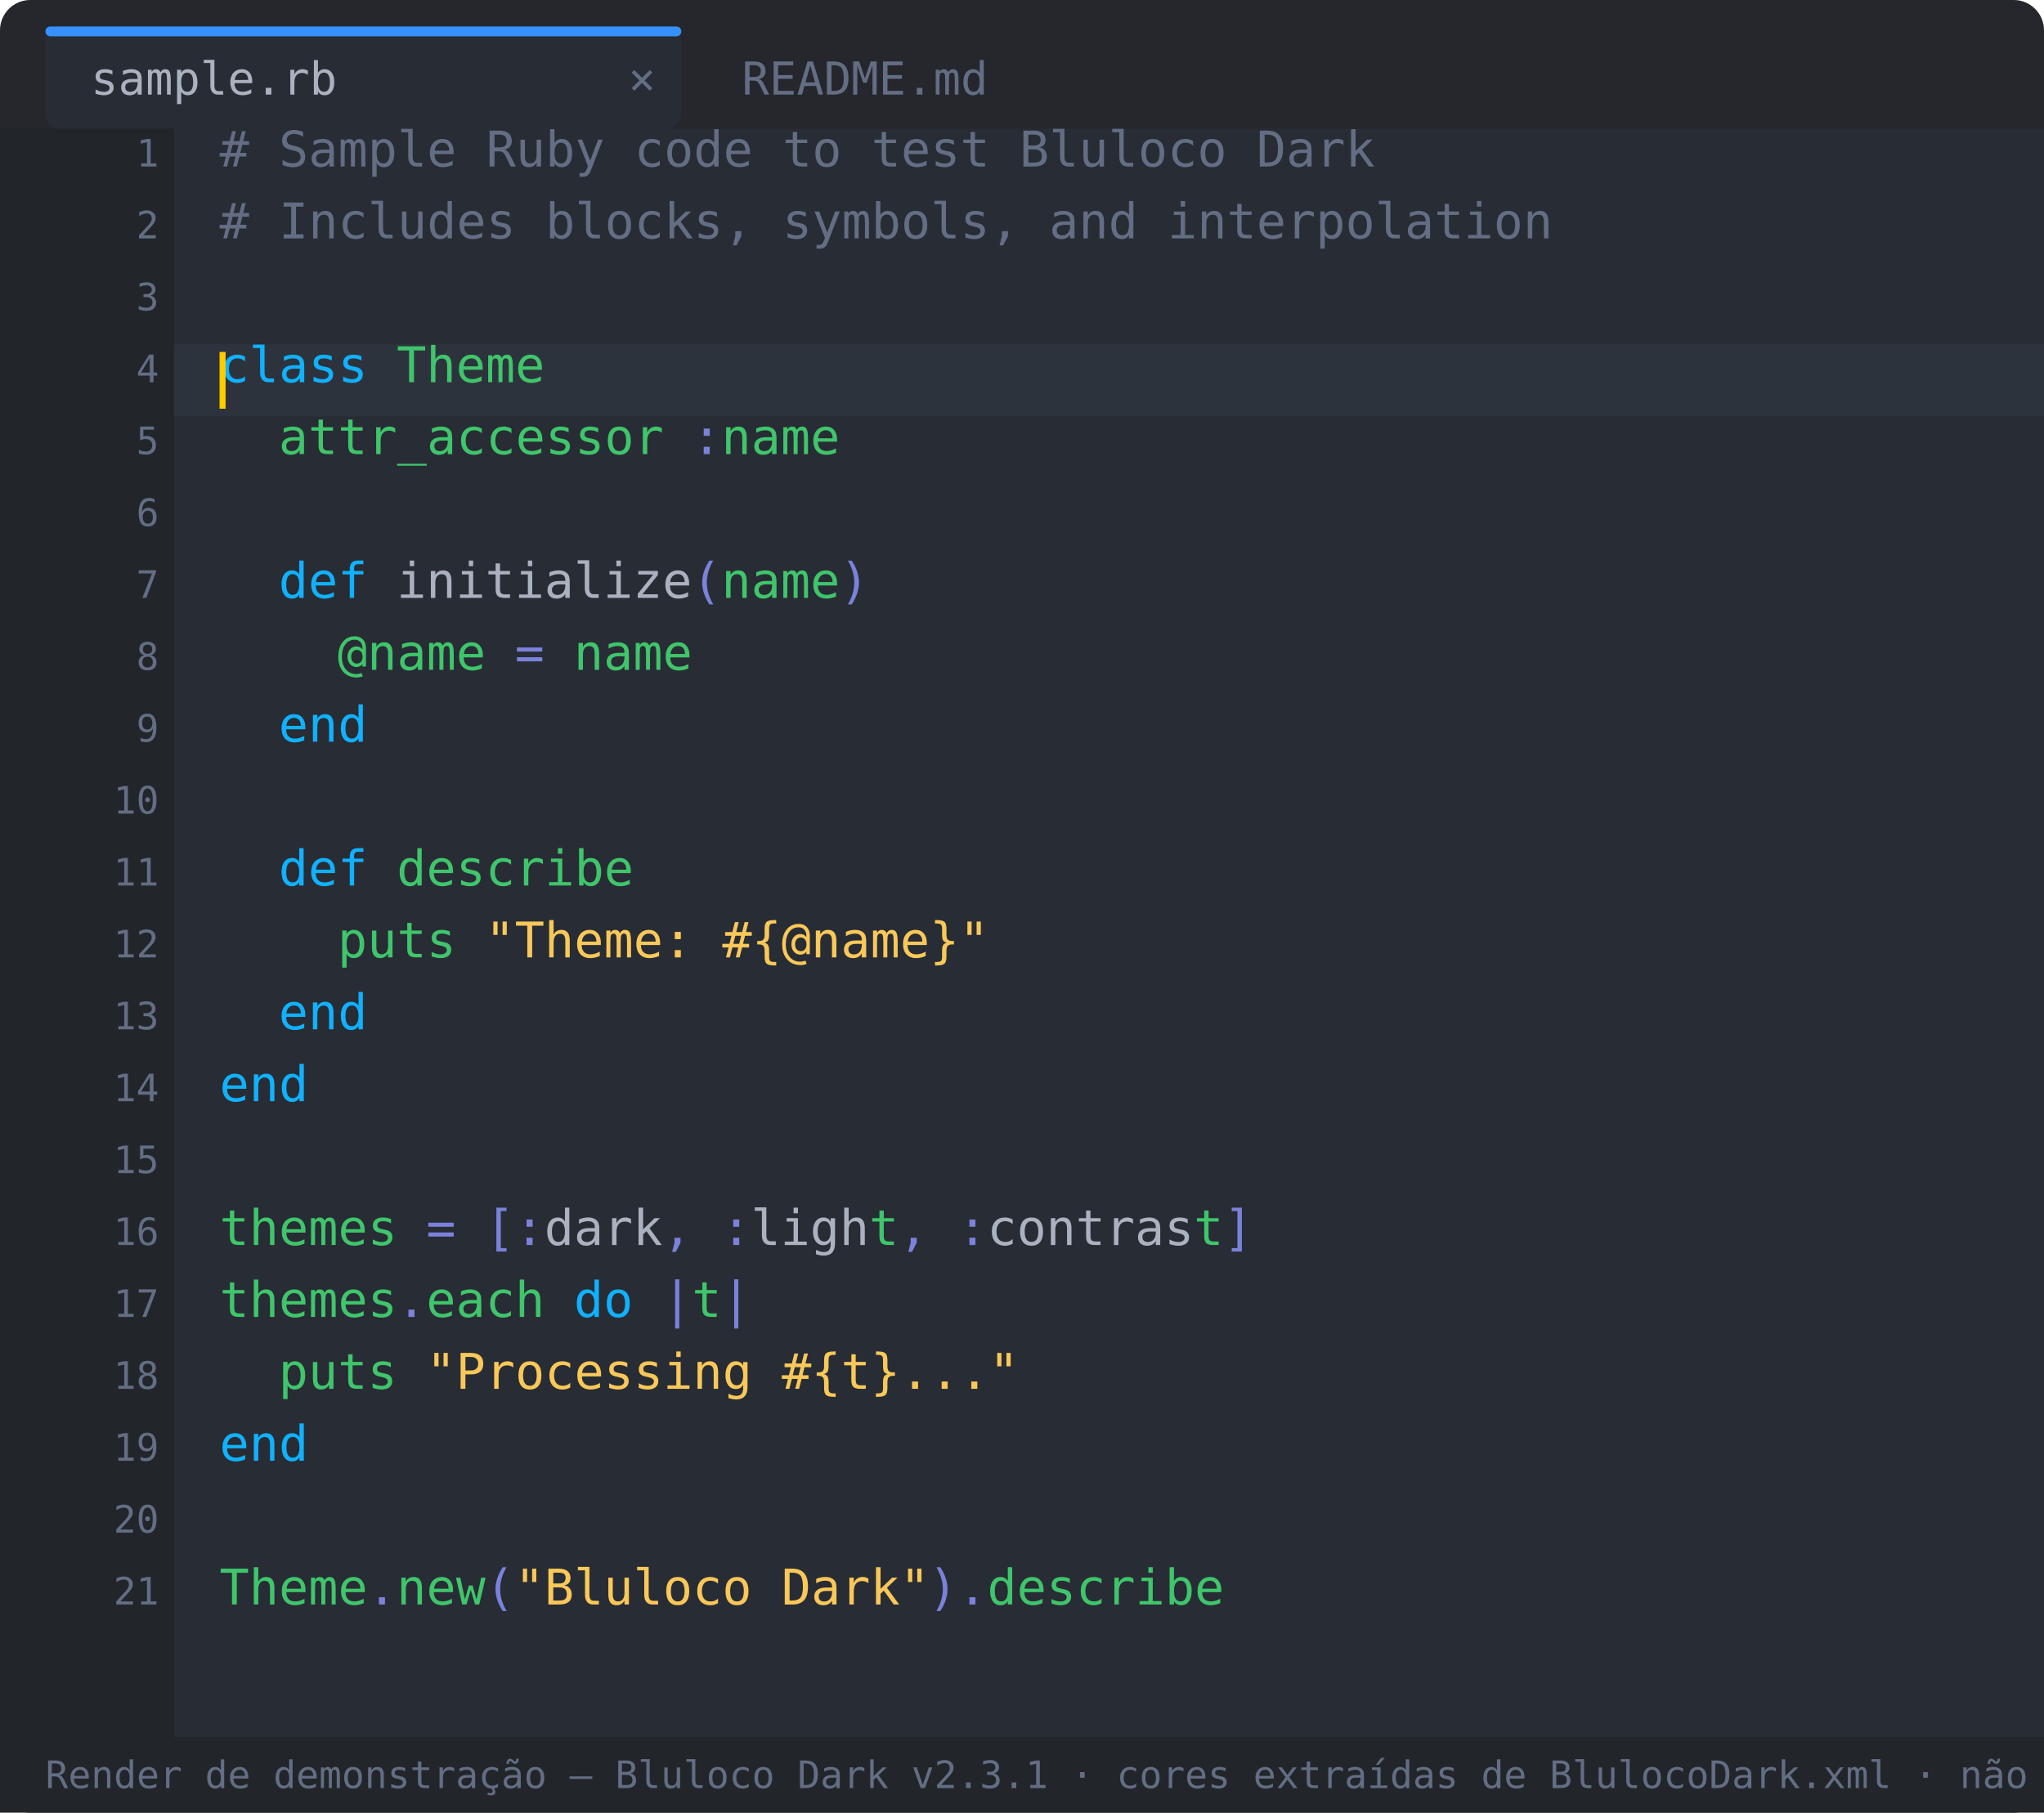
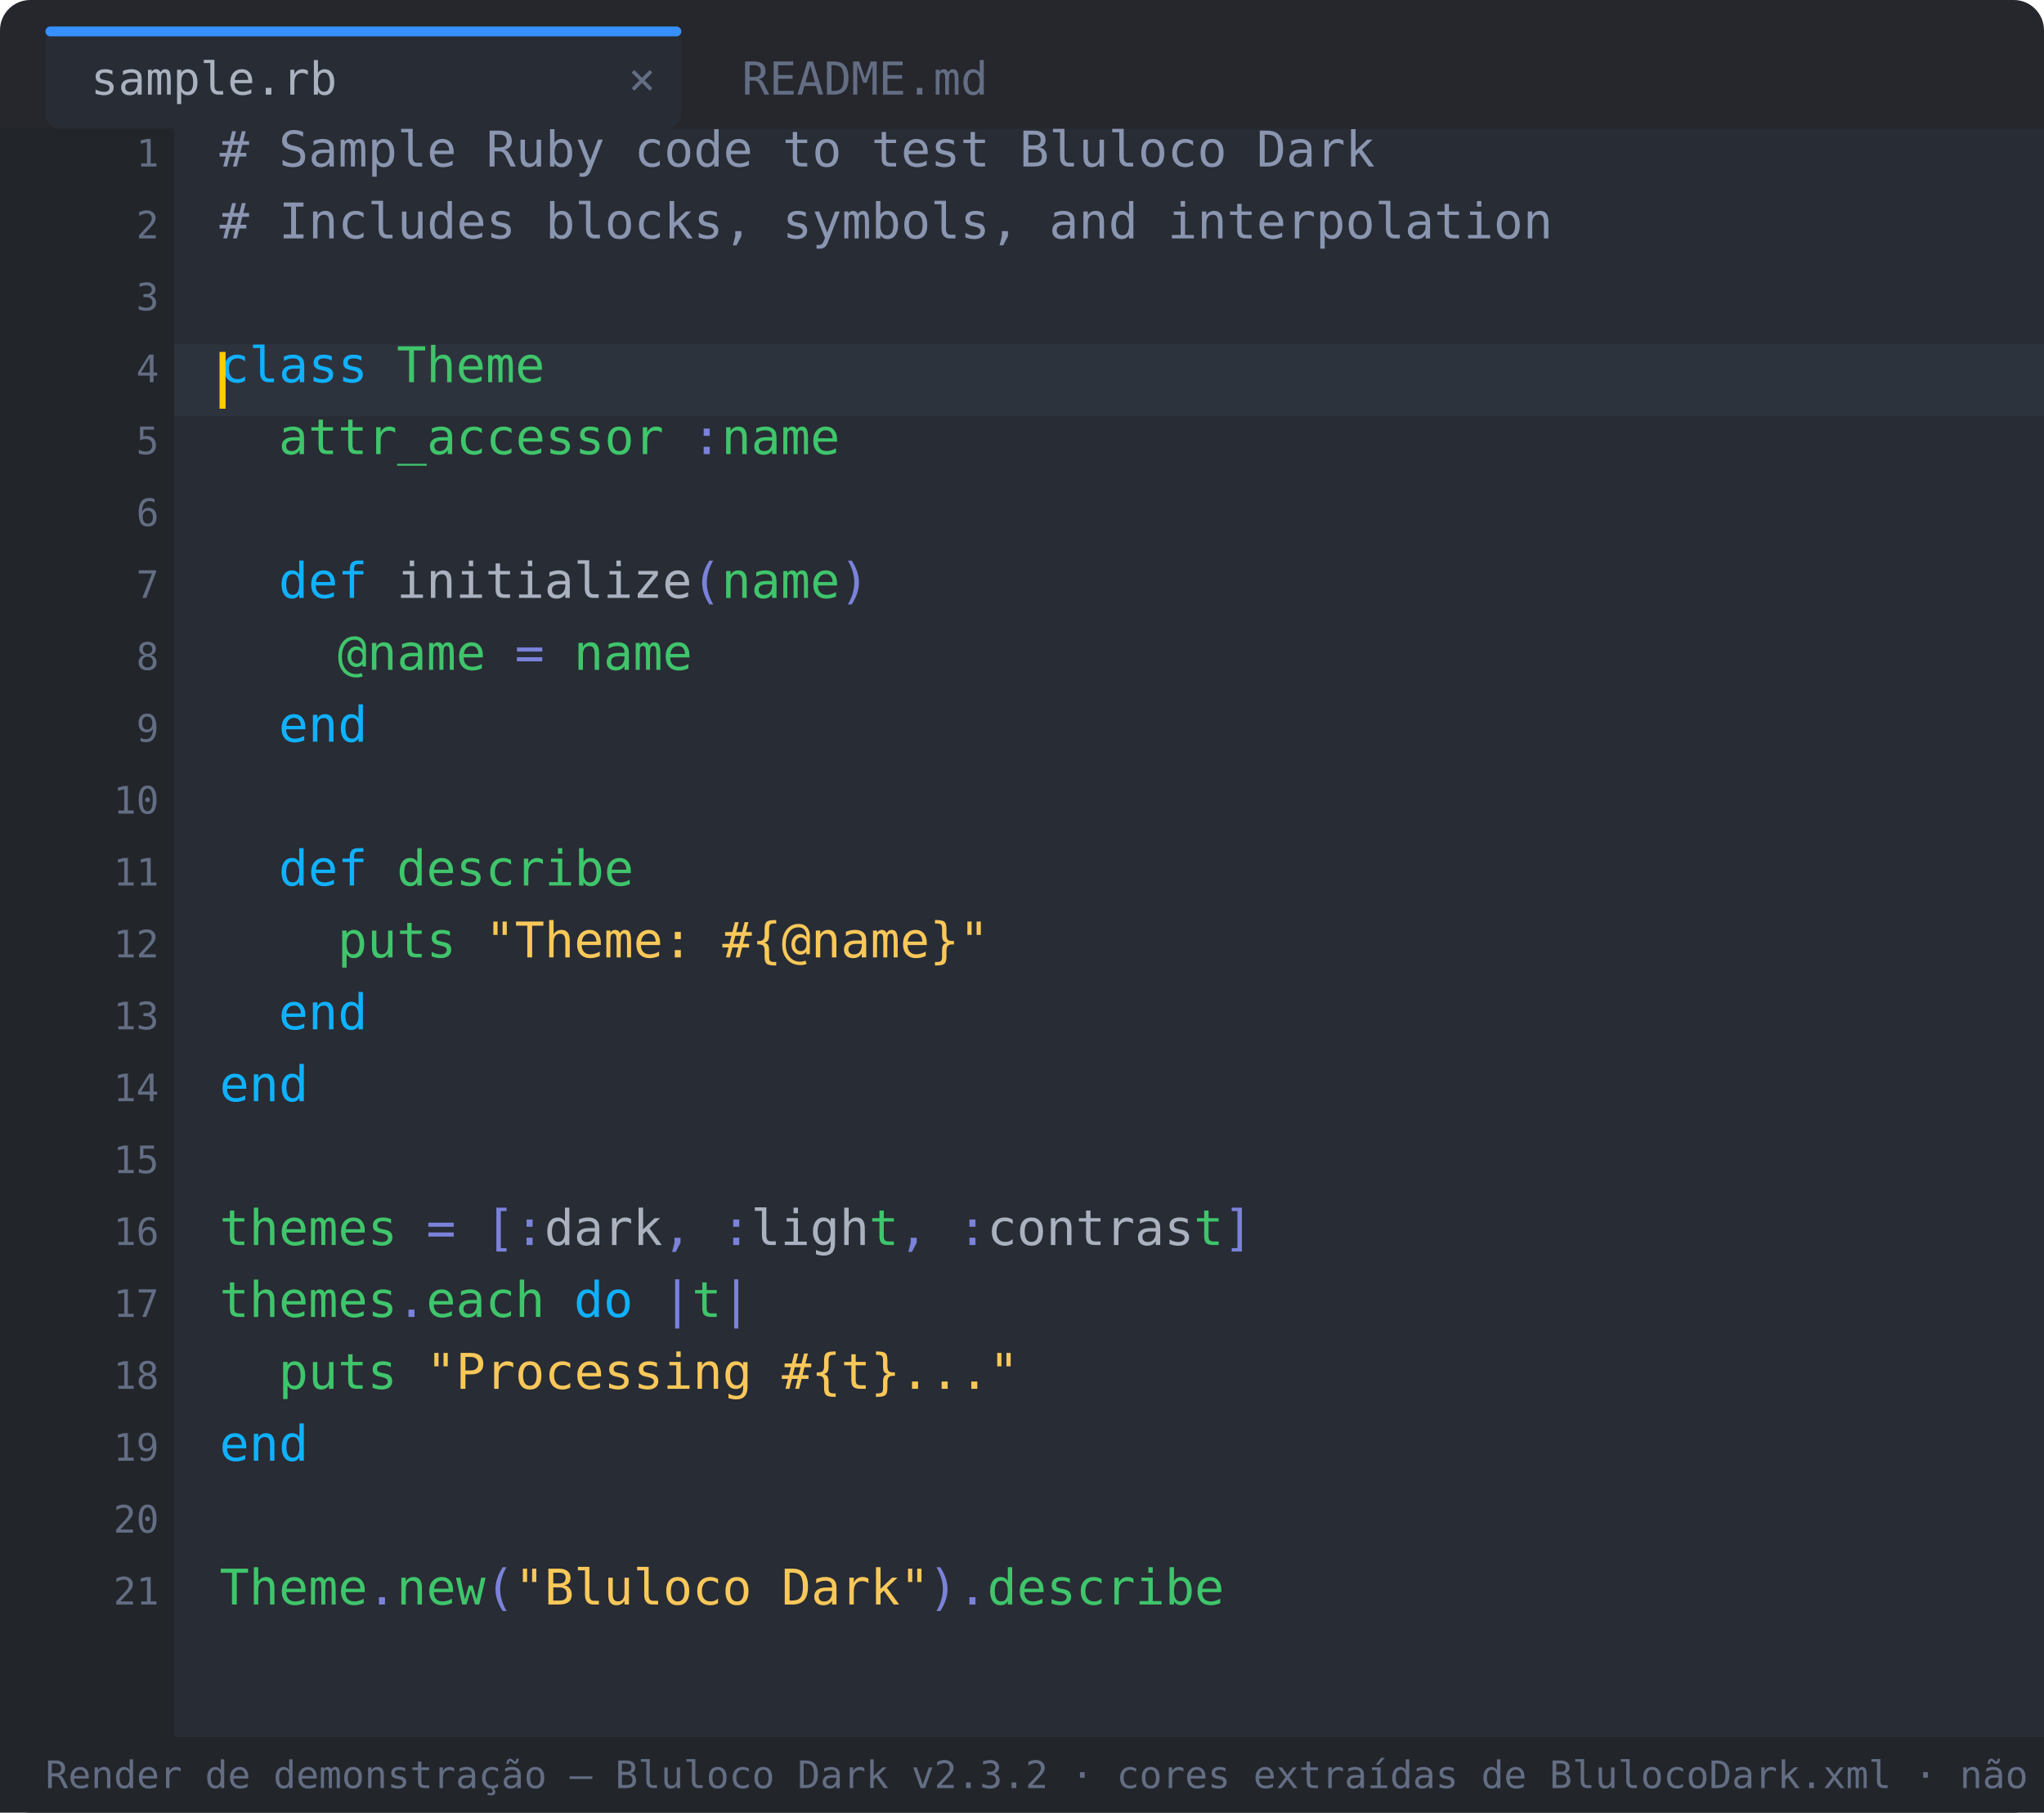
<svg xmlns="http://www.w3.org/2000/svg" width="540" height="479" viewBox="0 0 540 479">
  <rect width="540" height="479" rx="8" fill="#25272D" />
  <rect x="12" y="7" width="168" height="27" rx="4" fill="#282C34" />
  <rect x="12" y="7" width="168" height="2.6" rx="1.3" fill="#3691FF" />
  <text x="24" y="25" font-size="12" fill="#ABB2BF" font-family="Consolas,'DejaVu Sans Mono',Menlo,monospace">sample.rb</text>
  <text x="166" y="25" font-size="12" fill="#636D83" font-family="Consolas,monospace">×</text>
  <text x="196" y="25" font-size="12" fill="#636D83" font-family="Consolas,'DejaVu Sans Mono',Menlo,monospace">README.md</text>
  <rect x="0" y="34" width="540" height="425" fill="#282C34" />
  <rect x="0" y="34" width="46" height="425" fill="#22252A" />
  <rect x="46" y="91" width="494" height="19" fill="#2D333D" />
  <text x="42" y="44" font-size="10" fill="#636D83" text-anchor="end" font-family="Consolas,'DejaVu Sans Mono',Menlo,monospace">1</text>
  <text x="42" y="63" font-size="10" fill="#636D83" text-anchor="end" font-family="Consolas,'DejaVu Sans Mono',Menlo,monospace">2</text>
  <text x="42" y="82" font-size="10" fill="#636D83" text-anchor="end" font-family="Consolas,'DejaVu Sans Mono',Menlo,monospace">3</text>
  <text x="42" y="101" font-size="10" fill="#636D83" text-anchor="end" font-family="Consolas,'DejaVu Sans Mono',Menlo,monospace">4</text>
  <text x="42" y="120" font-size="10" fill="#636D83" text-anchor="end" font-family="Consolas,'DejaVu Sans Mono',Menlo,monospace">5</text>
  <text x="42" y="139" font-size="10" fill="#636D83" text-anchor="end" font-family="Consolas,'DejaVu Sans Mono',Menlo,monospace">6</text>
  <text x="42" y="158" font-size="10" fill="#636D83" text-anchor="end" font-family="Consolas,'DejaVu Sans Mono',Menlo,monospace">7</text>
  <text x="42" y="177" font-size="10" fill="#636D83" text-anchor="end" font-family="Consolas,'DejaVu Sans Mono',Menlo,monospace">8</text>
  <text x="42" y="196" font-size="10" fill="#636D83" text-anchor="end" font-family="Consolas,'DejaVu Sans Mono',Menlo,monospace">9</text>
  <text x="42" y="215" font-size="10" fill="#636D83" text-anchor="end" font-family="Consolas,'DejaVu Sans Mono',Menlo,monospace">10</text>
  <text x="42" y="234" font-size="10" fill="#636D83" text-anchor="end" font-family="Consolas,'DejaVu Sans Mono',Menlo,monospace">11</text>
  <text x="42" y="253" font-size="10" fill="#636D83" text-anchor="end" font-family="Consolas,'DejaVu Sans Mono',Menlo,monospace">12</text>
  <text x="42" y="272" font-size="10" fill="#636D83" text-anchor="end" font-family="Consolas,'DejaVu Sans Mono',Menlo,monospace">13</text>
  <text x="42" y="291" font-size="10" fill="#636D83" text-anchor="end" font-family="Consolas,'DejaVu Sans Mono',Menlo,monospace">14</text>
  <text x="42" y="310" font-size="10" fill="#636D83" text-anchor="end" font-family="Consolas,'DejaVu Sans Mono',Menlo,monospace">15</text>
  <text x="42" y="329" font-size="10" fill="#636D83" text-anchor="end" font-family="Consolas,'DejaVu Sans Mono',Menlo,monospace">16</text>
  <text x="42" y="348" font-size="10" fill="#636D83" text-anchor="end" font-family="Consolas,'DejaVu Sans Mono',Menlo,monospace">17</text>
  <text x="42" y="367" font-size="10" fill="#636D83" text-anchor="end" font-family="Consolas,'DejaVu Sans Mono',Menlo,monospace">18</text>
  <text x="42" y="386" font-size="10" fill="#636D83" text-anchor="end" font-family="Consolas,'DejaVu Sans Mono',Menlo,monospace">19</text>
  <text x="42" y="405" font-size="10" fill="#636D83" text-anchor="end" font-family="Consolas,'DejaVu Sans Mono',Menlo,monospace">20</text>
  <text x="42" y="424" font-size="10" fill="#636D83" text-anchor="end" font-family="Consolas,'DejaVu Sans Mono',Menlo,monospace">21</text>
-   <text font-size="13" x="58.0" y="44" fill="#636D83" textLength="304.2" lengthAdjust="spacingAndGlyphs" font-family="Consolas,'DejaVu Sans Mono',Menlo,monospace" data-style-id="2"># Sample Ruby code to test Bluloco Dark</text>
-   <text font-size="13" x="58.0" y="63" fill="#636D83" textLength="351.0" lengthAdjust="spacingAndGlyphs" font-family="Consolas,'DejaVu Sans Mono',Menlo,monospace" data-style-id="2"># Includes blocks, symbols, and interpolation</text>
+   <text font-size="13" x="58.0" y="44" fill="#8A95B0" textLength="304.2" lengthAdjust="spacingAndGlyphs" font-family="Consolas,'DejaVu Sans Mono',Menlo,monospace" data-style-id="2"># Sample Ruby code to test Bluloco Dark</text>
+   <text font-size="13" x="58.0" y="63" fill="#8A95B0" textLength="351.0" lengthAdjust="spacingAndGlyphs" font-family="Consolas,'DejaVu Sans Mono',Menlo,monospace" data-style-id="2"># Includes blocks, symbols, and interpolation</text>
  <text font-size="13" x="58.0" y="101" fill="#10B1FE" textLength="39.0" lengthAdjust="spacingAndGlyphs" font-family="Consolas,'DejaVu Sans Mono',Menlo,monospace" data-style-id="5">class</text>
  <text font-size="13" x="97.0" y="101" fill="#ABB2BF" textLength="7.8" lengthAdjust="spacingAndGlyphs" font-family="Consolas,'DejaVu Sans Mono',Menlo,monospace" data-style-id="0"> </text>
  <text font-size="13" x="104.8" y="101" fill="#3FC56B" textLength="39.0" lengthAdjust="spacingAndGlyphs" font-family="Consolas,'DejaVu Sans Mono',Menlo,monospace" data-style-id="11">Theme</text>
  <text font-size="13" x="58.0" y="120" fill="#ABB2BF" textLength="7.8" lengthAdjust="spacingAndGlyphs" font-family="Consolas,'DejaVu Sans Mono',Menlo,monospace" data-style-id="0"> </text>
  <text font-size="13" x="65.8" y="120" fill="#ABB2BF" textLength="7.8" lengthAdjust="spacingAndGlyphs" font-family="Consolas,'DejaVu Sans Mono',Menlo,monospace" data-style-id="0"> </text>
  <text font-size="13" x="73.6" y="120" fill="#3FC56B" textLength="101.4" lengthAdjust="spacingAndGlyphs" font-family="Consolas,'DejaVu Sans Mono',Menlo,monospace" data-style-id="11">attr_accessor</text>
  <text font-size="13" x="175.0" y="120" fill="#ABB2BF" textLength="7.8" lengthAdjust="spacingAndGlyphs" font-family="Consolas,'DejaVu Sans Mono',Menlo,monospace" data-style-id="0"> </text>
  <text font-size="13" x="182.8" y="120" fill="#7A82DA" textLength="7.8" lengthAdjust="spacingAndGlyphs" font-family="Consolas,'DejaVu Sans Mono',Menlo,monospace" data-style-id="10">:</text>
  <text font-size="13" x="190.6" y="120" fill="#3FC56B" textLength="31.2" lengthAdjust="spacingAndGlyphs" font-family="Consolas,'DejaVu Sans Mono',Menlo,monospace" data-style-id="11">name</text>
  <text font-size="13" x="58.0" y="158" fill="#ABB2BF" textLength="7.8" lengthAdjust="spacingAndGlyphs" font-family="Consolas,'DejaVu Sans Mono',Menlo,monospace" data-style-id="0"> </text>
  <text font-size="13" x="65.8" y="158" fill="#ABB2BF" textLength="7.8" lengthAdjust="spacingAndGlyphs" font-family="Consolas,'DejaVu Sans Mono',Menlo,monospace" data-style-id="0"> </text>
  <text font-size="13" x="73.6" y="158" fill="#10B1FE" textLength="23.4" lengthAdjust="spacingAndGlyphs" font-family="Consolas,'DejaVu Sans Mono',Menlo,monospace" data-style-id="5">def</text>
  <text font-size="13" x="97.0" y="158" fill="#ABB2BF" textLength="7.8" lengthAdjust="spacingAndGlyphs" font-family="Consolas,'DejaVu Sans Mono',Menlo,monospace" data-style-id="0"> </text>
  <text font-size="13" x="104.8" y="158" fill="#ABB2BF" textLength="7.8" lengthAdjust="spacingAndGlyphs" font-family="Consolas,'DejaVu Sans Mono',Menlo,monospace" data-style-id="0">i</text>
  <text font-size="13" x="112.6" y="158" fill="#ABB2BF" textLength="7.8" lengthAdjust="spacingAndGlyphs" font-family="Consolas,'DejaVu Sans Mono',Menlo,monospace" data-style-id="0">n</text>
  <text font-size="13" x="120.4" y="158" fill="#ABB2BF" textLength="7.8" lengthAdjust="spacingAndGlyphs" font-family="Consolas,'DejaVu Sans Mono',Menlo,monospace" data-style-id="0">i</text>
  <text font-size="13" x="128.2" y="158" fill="#ABB2BF" textLength="7.8" lengthAdjust="spacingAndGlyphs" font-family="Consolas,'DejaVu Sans Mono',Menlo,monospace" data-style-id="0">t</text>
  <text font-size="13" x="136.0" y="158" fill="#ABB2BF" textLength="7.8" lengthAdjust="spacingAndGlyphs" font-family="Consolas,'DejaVu Sans Mono',Menlo,monospace" data-style-id="0">i</text>
  <text font-size="13" x="143.8" y="158" fill="#ABB2BF" textLength="7.8" lengthAdjust="spacingAndGlyphs" font-family="Consolas,'DejaVu Sans Mono',Menlo,monospace" data-style-id="0">a</text>
  <text font-size="13" x="151.6" y="158" fill="#ABB2BF" textLength="7.8" lengthAdjust="spacingAndGlyphs" font-family="Consolas,'DejaVu Sans Mono',Menlo,monospace" data-style-id="0">l</text>
  <text font-size="13" x="159.4" y="158" fill="#ABB2BF" textLength="7.8" lengthAdjust="spacingAndGlyphs" font-family="Consolas,'DejaVu Sans Mono',Menlo,monospace" data-style-id="0">i</text>
  <text font-size="13" x="167.2" y="158" fill="#ABB2BF" textLength="7.8" lengthAdjust="spacingAndGlyphs" font-family="Consolas,'DejaVu Sans Mono',Menlo,monospace" data-style-id="0">z</text>
  <text font-size="13" x="175.0" y="158" fill="#ABB2BF" textLength="7.8" lengthAdjust="spacingAndGlyphs" font-family="Consolas,'DejaVu Sans Mono',Menlo,monospace" data-style-id="0">e</text>
  <text font-size="13" x="182.8" y="158" fill="#7A82DA" textLength="7.8" lengthAdjust="spacingAndGlyphs" font-family="Consolas,'DejaVu Sans Mono',Menlo,monospace" data-style-id="10">(</text>
  <text font-size="13" x="190.6" y="158" fill="#3FC56B" textLength="31.2" lengthAdjust="spacingAndGlyphs" font-family="Consolas,'DejaVu Sans Mono',Menlo,monospace" data-style-id="11">name</text>
  <text font-size="13" x="221.8" y="158" fill="#7A82DA" textLength="7.8" lengthAdjust="spacingAndGlyphs" font-family="Consolas,'DejaVu Sans Mono',Menlo,monospace" data-style-id="10">)</text>
  <text font-size="13" x="58.0" y="177" fill="#ABB2BF" textLength="7.8" lengthAdjust="spacingAndGlyphs" font-family="Consolas,'DejaVu Sans Mono',Menlo,monospace" data-style-id="0"> </text>
  <text font-size="13" x="65.8" y="177" fill="#ABB2BF" textLength="7.8" lengthAdjust="spacingAndGlyphs" font-family="Consolas,'DejaVu Sans Mono',Menlo,monospace" data-style-id="0"> </text>
  <text font-size="13" x="73.6" y="177" fill="#ABB2BF" textLength="7.8" lengthAdjust="spacingAndGlyphs" font-family="Consolas,'DejaVu Sans Mono',Menlo,monospace" data-style-id="0"> </text>
  <text font-size="13" x="81.4" y="177" fill="#ABB2BF" textLength="7.8" lengthAdjust="spacingAndGlyphs" font-family="Consolas,'DejaVu Sans Mono',Menlo,monospace" data-style-id="0"> </text>
  <text font-size="13" x="89.2" y="177" fill="#3FC56B" textLength="39.0" lengthAdjust="spacingAndGlyphs" font-family="Consolas,'DejaVu Sans Mono',Menlo,monospace" data-style-id="11">@name</text>
  <text font-size="13" x="128.2" y="177" fill="#ABB2BF" textLength="7.8" lengthAdjust="spacingAndGlyphs" font-family="Consolas,'DejaVu Sans Mono',Menlo,monospace" data-style-id="0"> </text>
  <text font-size="13" x="136.0" y="177" fill="#7A82DA" textLength="7.8" lengthAdjust="spacingAndGlyphs" font-family="Consolas,'DejaVu Sans Mono',Menlo,monospace" data-style-id="10">=</text>
  <text font-size="13" x="143.8" y="177" fill="#ABB2BF" textLength="7.8" lengthAdjust="spacingAndGlyphs" font-family="Consolas,'DejaVu Sans Mono',Menlo,monospace" data-style-id="0"> </text>
  <text font-size="13" x="151.6" y="177" fill="#3FC56B" textLength="31.2" lengthAdjust="spacingAndGlyphs" font-family="Consolas,'DejaVu Sans Mono',Menlo,monospace" data-style-id="11">name</text>
  <text font-size="13" x="58.0" y="196" fill="#ABB2BF" textLength="7.8" lengthAdjust="spacingAndGlyphs" font-family="Consolas,'DejaVu Sans Mono',Menlo,monospace" data-style-id="0"> </text>
  <text font-size="13" x="65.8" y="196" fill="#ABB2BF" textLength="7.8" lengthAdjust="spacingAndGlyphs" font-family="Consolas,'DejaVu Sans Mono',Menlo,monospace" data-style-id="0"> </text>
  <text font-size="13" x="73.6" y="196" fill="#10B1FE" textLength="23.4" lengthAdjust="spacingAndGlyphs" font-family="Consolas,'DejaVu Sans Mono',Menlo,monospace" data-style-id="5">end</text>
  <text font-size="13" x="58.0" y="234" fill="#ABB2BF" textLength="7.8" lengthAdjust="spacingAndGlyphs" font-family="Consolas,'DejaVu Sans Mono',Menlo,monospace" data-style-id="0"> </text>
  <text font-size="13" x="65.8" y="234" fill="#ABB2BF" textLength="7.8" lengthAdjust="spacingAndGlyphs" font-family="Consolas,'DejaVu Sans Mono',Menlo,monospace" data-style-id="0"> </text>
  <text font-size="13" x="73.6" y="234" fill="#10B1FE" textLength="23.4" lengthAdjust="spacingAndGlyphs" font-family="Consolas,'DejaVu Sans Mono',Menlo,monospace" data-style-id="5">def</text>
  <text font-size="13" x="97.0" y="234" fill="#ABB2BF" textLength="7.8" lengthAdjust="spacingAndGlyphs" font-family="Consolas,'DejaVu Sans Mono',Menlo,monospace" data-style-id="0"> </text>
  <text font-size="13" x="104.8" y="234" fill="#3FC56B" textLength="62.4" lengthAdjust="spacingAndGlyphs" font-family="Consolas,'DejaVu Sans Mono',Menlo,monospace" data-style-id="11">describe</text>
  <text font-size="13" x="58.0" y="253" fill="#ABB2BF" textLength="7.8" lengthAdjust="spacingAndGlyphs" font-family="Consolas,'DejaVu Sans Mono',Menlo,monospace" data-style-id="0"> </text>
  <text font-size="13" x="65.8" y="253" fill="#ABB2BF" textLength="7.8" lengthAdjust="spacingAndGlyphs" font-family="Consolas,'DejaVu Sans Mono',Menlo,monospace" data-style-id="0"> </text>
  <text font-size="13" x="73.6" y="253" fill="#ABB2BF" textLength="7.8" lengthAdjust="spacingAndGlyphs" font-family="Consolas,'DejaVu Sans Mono',Menlo,monospace" data-style-id="0"> </text>
  <text font-size="13" x="81.4" y="253" fill="#ABB2BF" textLength="7.8" lengthAdjust="spacingAndGlyphs" font-family="Consolas,'DejaVu Sans Mono',Menlo,monospace" data-style-id="0"> </text>
  <text font-size="13" x="89.2" y="253" fill="#3FC56B" textLength="31.2" lengthAdjust="spacingAndGlyphs" font-family="Consolas,'DejaVu Sans Mono',Menlo,monospace" data-style-id="11">puts</text>
  <text font-size="13" x="120.4" y="253" fill="#ABB2BF" textLength="7.8" lengthAdjust="spacingAndGlyphs" font-family="Consolas,'DejaVu Sans Mono',Menlo,monospace" data-style-id="0"> </text>
  <text font-size="13" x="128.2" y="253" fill="#F9C859" textLength="132.6" lengthAdjust="spacingAndGlyphs" font-family="Consolas,'DejaVu Sans Mono',Menlo,monospace" data-style-id="6">"Theme: #{@name}"</text>
  <text font-size="13" x="58.0" y="272" fill="#ABB2BF" textLength="7.8" lengthAdjust="spacingAndGlyphs" font-family="Consolas,'DejaVu Sans Mono',Menlo,monospace" data-style-id="0"> </text>
  <text font-size="13" x="65.8" y="272" fill="#ABB2BF" textLength="7.8" lengthAdjust="spacingAndGlyphs" font-family="Consolas,'DejaVu Sans Mono',Menlo,monospace" data-style-id="0"> </text>
  <text font-size="13" x="73.6" y="272" fill="#10B1FE" textLength="23.4" lengthAdjust="spacingAndGlyphs" font-family="Consolas,'DejaVu Sans Mono',Menlo,monospace" data-style-id="5">end</text>
  <text font-size="13" x="58.0" y="291" fill="#10B1FE" textLength="23.4" lengthAdjust="spacingAndGlyphs" font-family="Consolas,'DejaVu Sans Mono',Menlo,monospace" data-style-id="5">end</text>
  <text font-size="13" x="58.0" y="329" fill="#3FC56B" textLength="46.8" lengthAdjust="spacingAndGlyphs" font-family="Consolas,'DejaVu Sans Mono',Menlo,monospace" data-style-id="11">themes</text>
  <text font-size="13" x="104.8" y="329" fill="#ABB2BF" textLength="7.8" lengthAdjust="spacingAndGlyphs" font-family="Consolas,'DejaVu Sans Mono',Menlo,monospace" data-style-id="0"> </text>
  <text font-size="13" x="112.6" y="329" fill="#7A82DA" textLength="7.8" lengthAdjust="spacingAndGlyphs" font-family="Consolas,'DejaVu Sans Mono',Menlo,monospace" data-style-id="10">=</text>
  <text font-size="13" x="120.4" y="329" fill="#ABB2BF" textLength="7.8" lengthAdjust="spacingAndGlyphs" font-family="Consolas,'DejaVu Sans Mono',Menlo,monospace" data-style-id="0"> </text>
  <text font-size="13" x="128.2" y="329" fill="#7A82DA" textLength="7.8" lengthAdjust="spacingAndGlyphs" font-family="Consolas,'DejaVu Sans Mono',Menlo,monospace" data-style-id="10">[</text>
  <text font-size="13" x="136.0" y="329" fill="#7A82DA" textLength="7.8" lengthAdjust="spacingAndGlyphs" font-family="Consolas,'DejaVu Sans Mono',Menlo,monospace" data-style-id="10">:</text>
  <text font-size="13" x="143.8" y="329" fill="#ABB2BF" textLength="7.8" lengthAdjust="spacingAndGlyphs" font-family="Consolas,'DejaVu Sans Mono',Menlo,monospace" data-style-id="0">d</text>
  <text font-size="13" x="151.6" y="329" fill="#ABB2BF" textLength="7.8" lengthAdjust="spacingAndGlyphs" font-family="Consolas,'DejaVu Sans Mono',Menlo,monospace" data-style-id="0">a</text>
  <text font-size="13" x="159.4" y="329" fill="#ABB2BF" textLength="7.8" lengthAdjust="spacingAndGlyphs" font-family="Consolas,'DejaVu Sans Mono',Menlo,monospace" data-style-id="0">r</text>
  <text font-size="13" x="167.2" y="329" fill="#ABB2BF" textLength="7.8" lengthAdjust="spacingAndGlyphs" font-family="Consolas,'DejaVu Sans Mono',Menlo,monospace" data-style-id="0">k</text>
  <text font-size="13" x="175.0" y="329" fill="#7A82DA" textLength="7.8" lengthAdjust="spacingAndGlyphs" font-family="Consolas,'DejaVu Sans Mono',Menlo,monospace" data-style-id="10">,</text>
  <text font-size="13" x="182.8" y="329" fill="#ABB2BF" textLength="7.8" lengthAdjust="spacingAndGlyphs" font-family="Consolas,'DejaVu Sans Mono',Menlo,monospace" data-style-id="0"> </text>
  <text font-size="13" x="190.6" y="329" fill="#7A82DA" textLength="7.8" lengthAdjust="spacingAndGlyphs" font-family="Consolas,'DejaVu Sans Mono',Menlo,monospace" data-style-id="10">:</text>
  <text font-size="13" x="198.4" y="329" fill="#ABB2BF" textLength="7.8" lengthAdjust="spacingAndGlyphs" font-family="Consolas,'DejaVu Sans Mono',Menlo,monospace" data-style-id="0">l</text>
  <text font-size="13" x="206.2" y="329" fill="#ABB2BF" textLength="7.8" lengthAdjust="spacingAndGlyphs" font-family="Consolas,'DejaVu Sans Mono',Menlo,monospace" data-style-id="0">i</text>
  <text font-size="13" x="214.0" y="329" fill="#ABB2BF" textLength="7.8" lengthAdjust="spacingAndGlyphs" font-family="Consolas,'DejaVu Sans Mono',Menlo,monospace" data-style-id="0">g</text>
  <text font-size="13" x="221.8" y="329" fill="#ABB2BF" textLength="7.8" lengthAdjust="spacingAndGlyphs" font-family="Consolas,'DejaVu Sans Mono',Menlo,monospace" data-style-id="0">h</text>
  <text font-size="13" x="229.6" y="329" fill="#3FC56B" textLength="7.8" lengthAdjust="spacingAndGlyphs" font-family="Consolas,'DejaVu Sans Mono',Menlo,monospace" data-style-id="11">t</text>
  <text font-size="13" x="237.4" y="329" fill="#7A82DA" textLength="7.8" lengthAdjust="spacingAndGlyphs" font-family="Consolas,'DejaVu Sans Mono',Menlo,monospace" data-style-id="10">,</text>
  <text font-size="13" x="245.2" y="329" fill="#ABB2BF" textLength="7.8" lengthAdjust="spacingAndGlyphs" font-family="Consolas,'DejaVu Sans Mono',Menlo,monospace" data-style-id="0"> </text>
  <text font-size="13" x="253.0" y="329" fill="#7A82DA" textLength="7.8" lengthAdjust="spacingAndGlyphs" font-family="Consolas,'DejaVu Sans Mono',Menlo,monospace" data-style-id="10">:</text>
  <text font-size="13" x="260.8" y="329" fill="#ABB2BF" textLength="7.8" lengthAdjust="spacingAndGlyphs" font-family="Consolas,'DejaVu Sans Mono',Menlo,monospace" data-style-id="0">c</text>
  <text font-size="13" x="268.6" y="329" fill="#ABB2BF" textLength="7.8" lengthAdjust="spacingAndGlyphs" font-family="Consolas,'DejaVu Sans Mono',Menlo,monospace" data-style-id="0">o</text>
  <text font-size="13" x="276.4" y="329" fill="#ABB2BF" textLength="7.8" lengthAdjust="spacingAndGlyphs" font-family="Consolas,'DejaVu Sans Mono',Menlo,monospace" data-style-id="0">n</text>
  <text font-size="13" x="284.2" y="329" fill="#ABB2BF" textLength="7.8" lengthAdjust="spacingAndGlyphs" font-family="Consolas,'DejaVu Sans Mono',Menlo,monospace" data-style-id="0">t</text>
  <text font-size="13" x="292.0" y="329" fill="#ABB2BF" textLength="7.8" lengthAdjust="spacingAndGlyphs" font-family="Consolas,'DejaVu Sans Mono',Menlo,monospace" data-style-id="0">r</text>
  <text font-size="13" x="299.8" y="329" fill="#ABB2BF" textLength="7.8" lengthAdjust="spacingAndGlyphs" font-family="Consolas,'DejaVu Sans Mono',Menlo,monospace" data-style-id="0">a</text>
  <text font-size="13" x="307.6" y="329" fill="#ABB2BF" textLength="7.8" lengthAdjust="spacingAndGlyphs" font-family="Consolas,'DejaVu Sans Mono',Menlo,monospace" data-style-id="0">s</text>
  <text font-size="13" x="315.4" y="329" fill="#3FC56B" textLength="7.8" lengthAdjust="spacingAndGlyphs" font-family="Consolas,'DejaVu Sans Mono',Menlo,monospace" data-style-id="11">t</text>
  <text font-size="13" x="323.2" y="329" fill="#7A82DA" textLength="7.8" lengthAdjust="spacingAndGlyphs" font-family="Consolas,'DejaVu Sans Mono',Menlo,monospace" data-style-id="10">]</text>
  <text font-size="13" x="58.0" y="348" fill="#3FC56B" textLength="46.8" lengthAdjust="spacingAndGlyphs" font-family="Consolas,'DejaVu Sans Mono',Menlo,monospace" data-style-id="11">themes</text>
  <text font-size="13" x="104.8" y="348" fill="#7A82DA" textLength="7.8" lengthAdjust="spacingAndGlyphs" font-family="Consolas,'DejaVu Sans Mono',Menlo,monospace" data-style-id="10">.</text>
  <text font-size="13" x="112.6" y="348" fill="#3FC56B" textLength="31.2" lengthAdjust="spacingAndGlyphs" font-family="Consolas,'DejaVu Sans Mono',Menlo,monospace" data-style-id="11">each</text>
  <text font-size="13" x="143.8" y="348" fill="#ABB2BF" textLength="7.8" lengthAdjust="spacingAndGlyphs" font-family="Consolas,'DejaVu Sans Mono',Menlo,monospace" data-style-id="0"> </text>
  <text font-size="13" x="151.6" y="348" fill="#10B1FE" textLength="15.6" lengthAdjust="spacingAndGlyphs" font-family="Consolas,'DejaVu Sans Mono',Menlo,monospace" data-style-id="5">do</text>
  <text font-size="13" x="167.2" y="348" fill="#ABB2BF" textLength="7.8" lengthAdjust="spacingAndGlyphs" font-family="Consolas,'DejaVu Sans Mono',Menlo,monospace" data-style-id="0"> </text>
  <text font-size="13" x="175.0" y="348" fill="#7A82DA" textLength="7.8" lengthAdjust="spacingAndGlyphs" font-family="Consolas,'DejaVu Sans Mono',Menlo,monospace" data-style-id="10">|</text>
  <text font-size="13" x="182.8" y="348" fill="#3FC56B" textLength="7.8" lengthAdjust="spacingAndGlyphs" font-family="Consolas,'DejaVu Sans Mono',Menlo,monospace" data-style-id="11">t</text>
  <text font-size="13" x="190.6" y="348" fill="#7A82DA" textLength="7.8" lengthAdjust="spacingAndGlyphs" font-family="Consolas,'DejaVu Sans Mono',Menlo,monospace" data-style-id="10">|</text>
  <text font-size="13" x="58.0" y="367" fill="#ABB2BF" textLength="7.8" lengthAdjust="spacingAndGlyphs" font-family="Consolas,'DejaVu Sans Mono',Menlo,monospace" data-style-id="0"> </text>
  <text font-size="13" x="65.8" y="367" fill="#ABB2BF" textLength="7.8" lengthAdjust="spacingAndGlyphs" font-family="Consolas,'DejaVu Sans Mono',Menlo,monospace" data-style-id="0"> </text>
  <text font-size="13" x="73.6" y="367" fill="#3FC56B" textLength="31.2" lengthAdjust="spacingAndGlyphs" font-family="Consolas,'DejaVu Sans Mono',Menlo,monospace" data-style-id="11">puts</text>
  <text font-size="13" x="104.8" y="367" fill="#ABB2BF" textLength="7.8" lengthAdjust="spacingAndGlyphs" font-family="Consolas,'DejaVu Sans Mono',Menlo,monospace" data-style-id="0"> </text>
  <text font-size="13" x="112.6" y="367" fill="#F9C859" textLength="156.0" lengthAdjust="spacingAndGlyphs" font-family="Consolas,'DejaVu Sans Mono',Menlo,monospace" data-style-id="6">"Processing #{t}..."</text>
  <text font-size="13" x="58.0" y="386" fill="#10B1FE" textLength="23.4" lengthAdjust="spacingAndGlyphs" font-family="Consolas,'DejaVu Sans Mono',Menlo,monospace" data-style-id="5">end</text>
  <text font-size="13" x="58.0" y="424" fill="#3FC56B" textLength="39.0" lengthAdjust="spacingAndGlyphs" font-family="Consolas,'DejaVu Sans Mono',Menlo,monospace" data-style-id="11">Theme</text>
  <text font-size="13" x="97.0" y="424" fill="#7A82DA" textLength="7.8" lengthAdjust="spacingAndGlyphs" font-family="Consolas,'DejaVu Sans Mono',Menlo,monospace" data-style-id="10">.</text>
  <text font-size="13" x="104.8" y="424" fill="#3FC56B" textLength="23.4" lengthAdjust="spacingAndGlyphs" font-family="Consolas,'DejaVu Sans Mono',Menlo,monospace" data-style-id="11">new</text>
  <text font-size="13" x="128.2" y="424" fill="#7A82DA" textLength="7.8" lengthAdjust="spacingAndGlyphs" font-family="Consolas,'DejaVu Sans Mono',Menlo,monospace" data-style-id="10">(</text>
  <text font-size="13" x="136.0" y="424" fill="#F9C859" textLength="109.2" lengthAdjust="spacingAndGlyphs" font-family="Consolas,'DejaVu Sans Mono',Menlo,monospace" data-style-id="6">"Bluloco Dark"</text>
  <text font-size="13" x="245.2" y="424" fill="#7A82DA" textLength="7.8" lengthAdjust="spacingAndGlyphs" font-family="Consolas,'DejaVu Sans Mono',Menlo,monospace" data-style-id="10">)</text>
  <text font-size="13" x="253.0" y="424" fill="#7A82DA" textLength="7.8" lengthAdjust="spacingAndGlyphs" font-family="Consolas,'DejaVu Sans Mono',Menlo,monospace" data-style-id="10">.</text>
  <text font-size="13" x="260.8" y="424" fill="#3FC56B" textLength="62.4" lengthAdjust="spacingAndGlyphs" font-family="Consolas,'DejaVu Sans Mono',Menlo,monospace" data-style-id="11">describe</text>
  <rect x="58" y="93" width="1.6" height="15" fill="#FFCC00" />
  <rect x="0" y="459" width="540" height="20" fill="#22252A" />
-   <text x="12" y="472.5" font-size="10" fill="#636D83" font-family="Consolas,'DejaVu Sans Mono',Menlo,monospace">Render de demonstração — Bluloco Dark v2.3.1 · cores extraídas de BlulocoDark.xml · não é uma captura do Notepad++</text>
+   <text x="12" y="472.5" font-size="10" fill="#636D83" font-family="Consolas,'DejaVu Sans Mono',Menlo,monospace">Render de demonstração — Bluloco Dark v2.3.2 · cores extraídas de BlulocoDark.xml · não é uma captura do Notepad++</text>
</svg>
